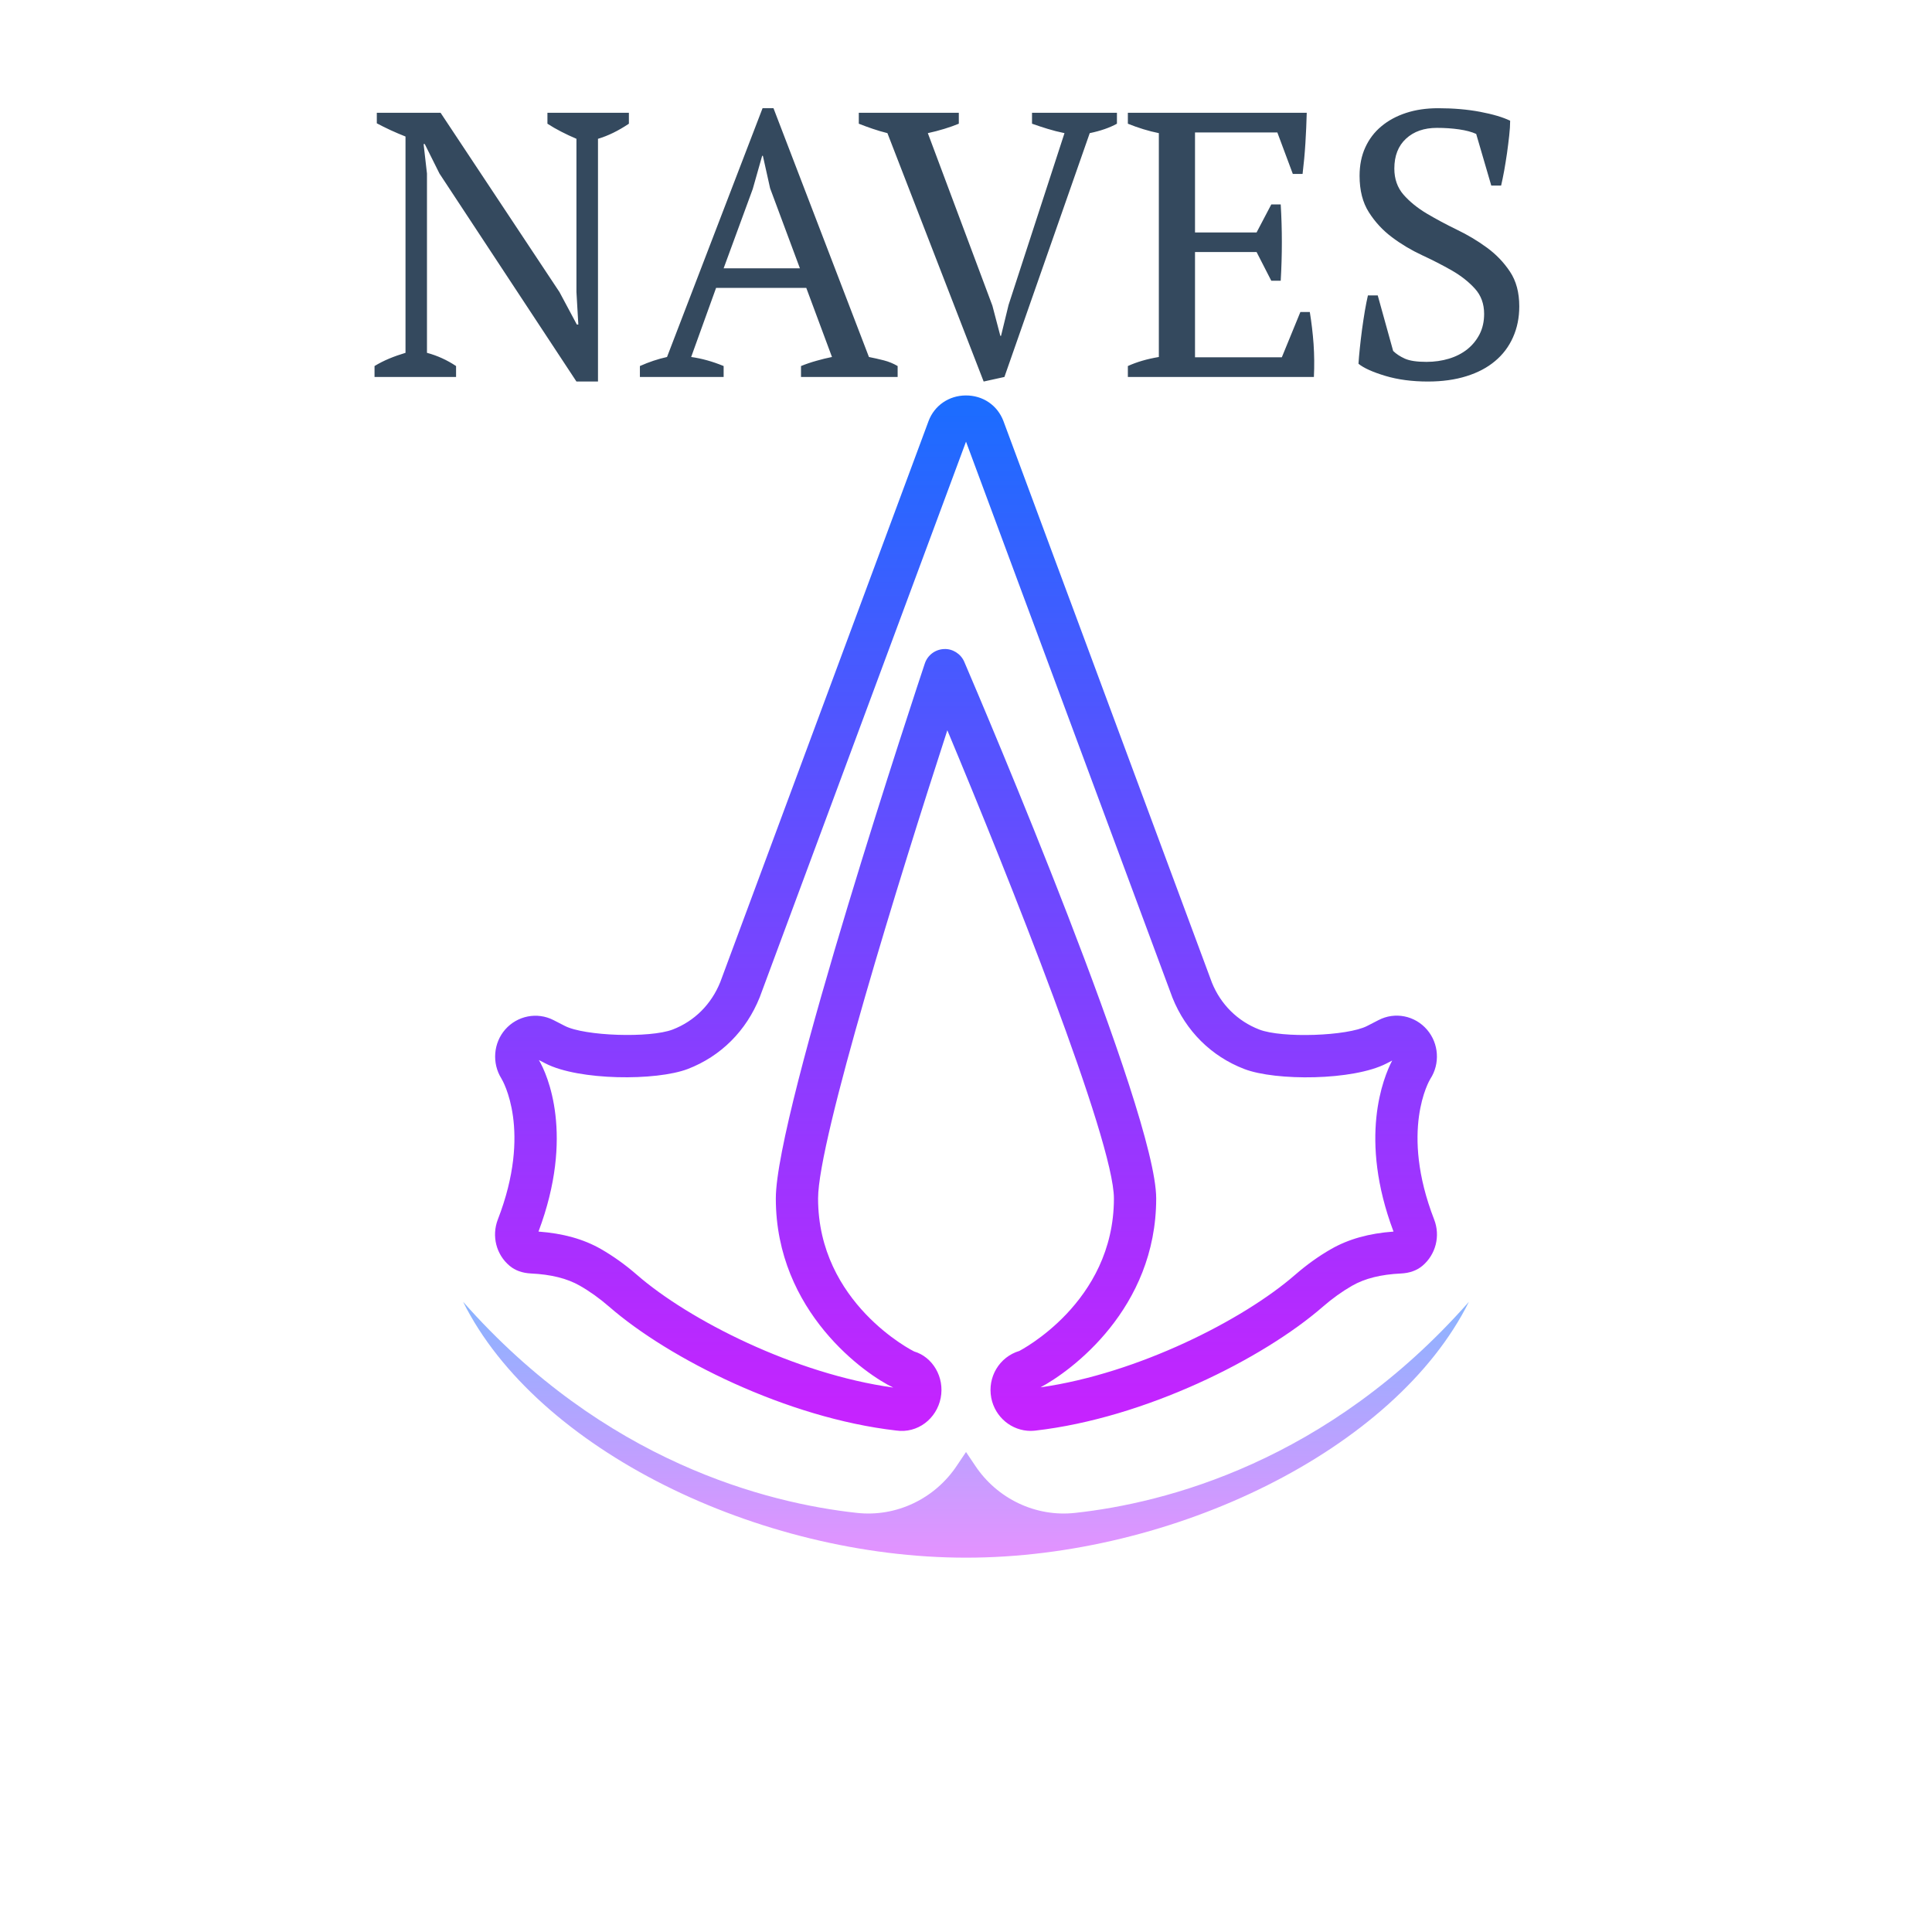
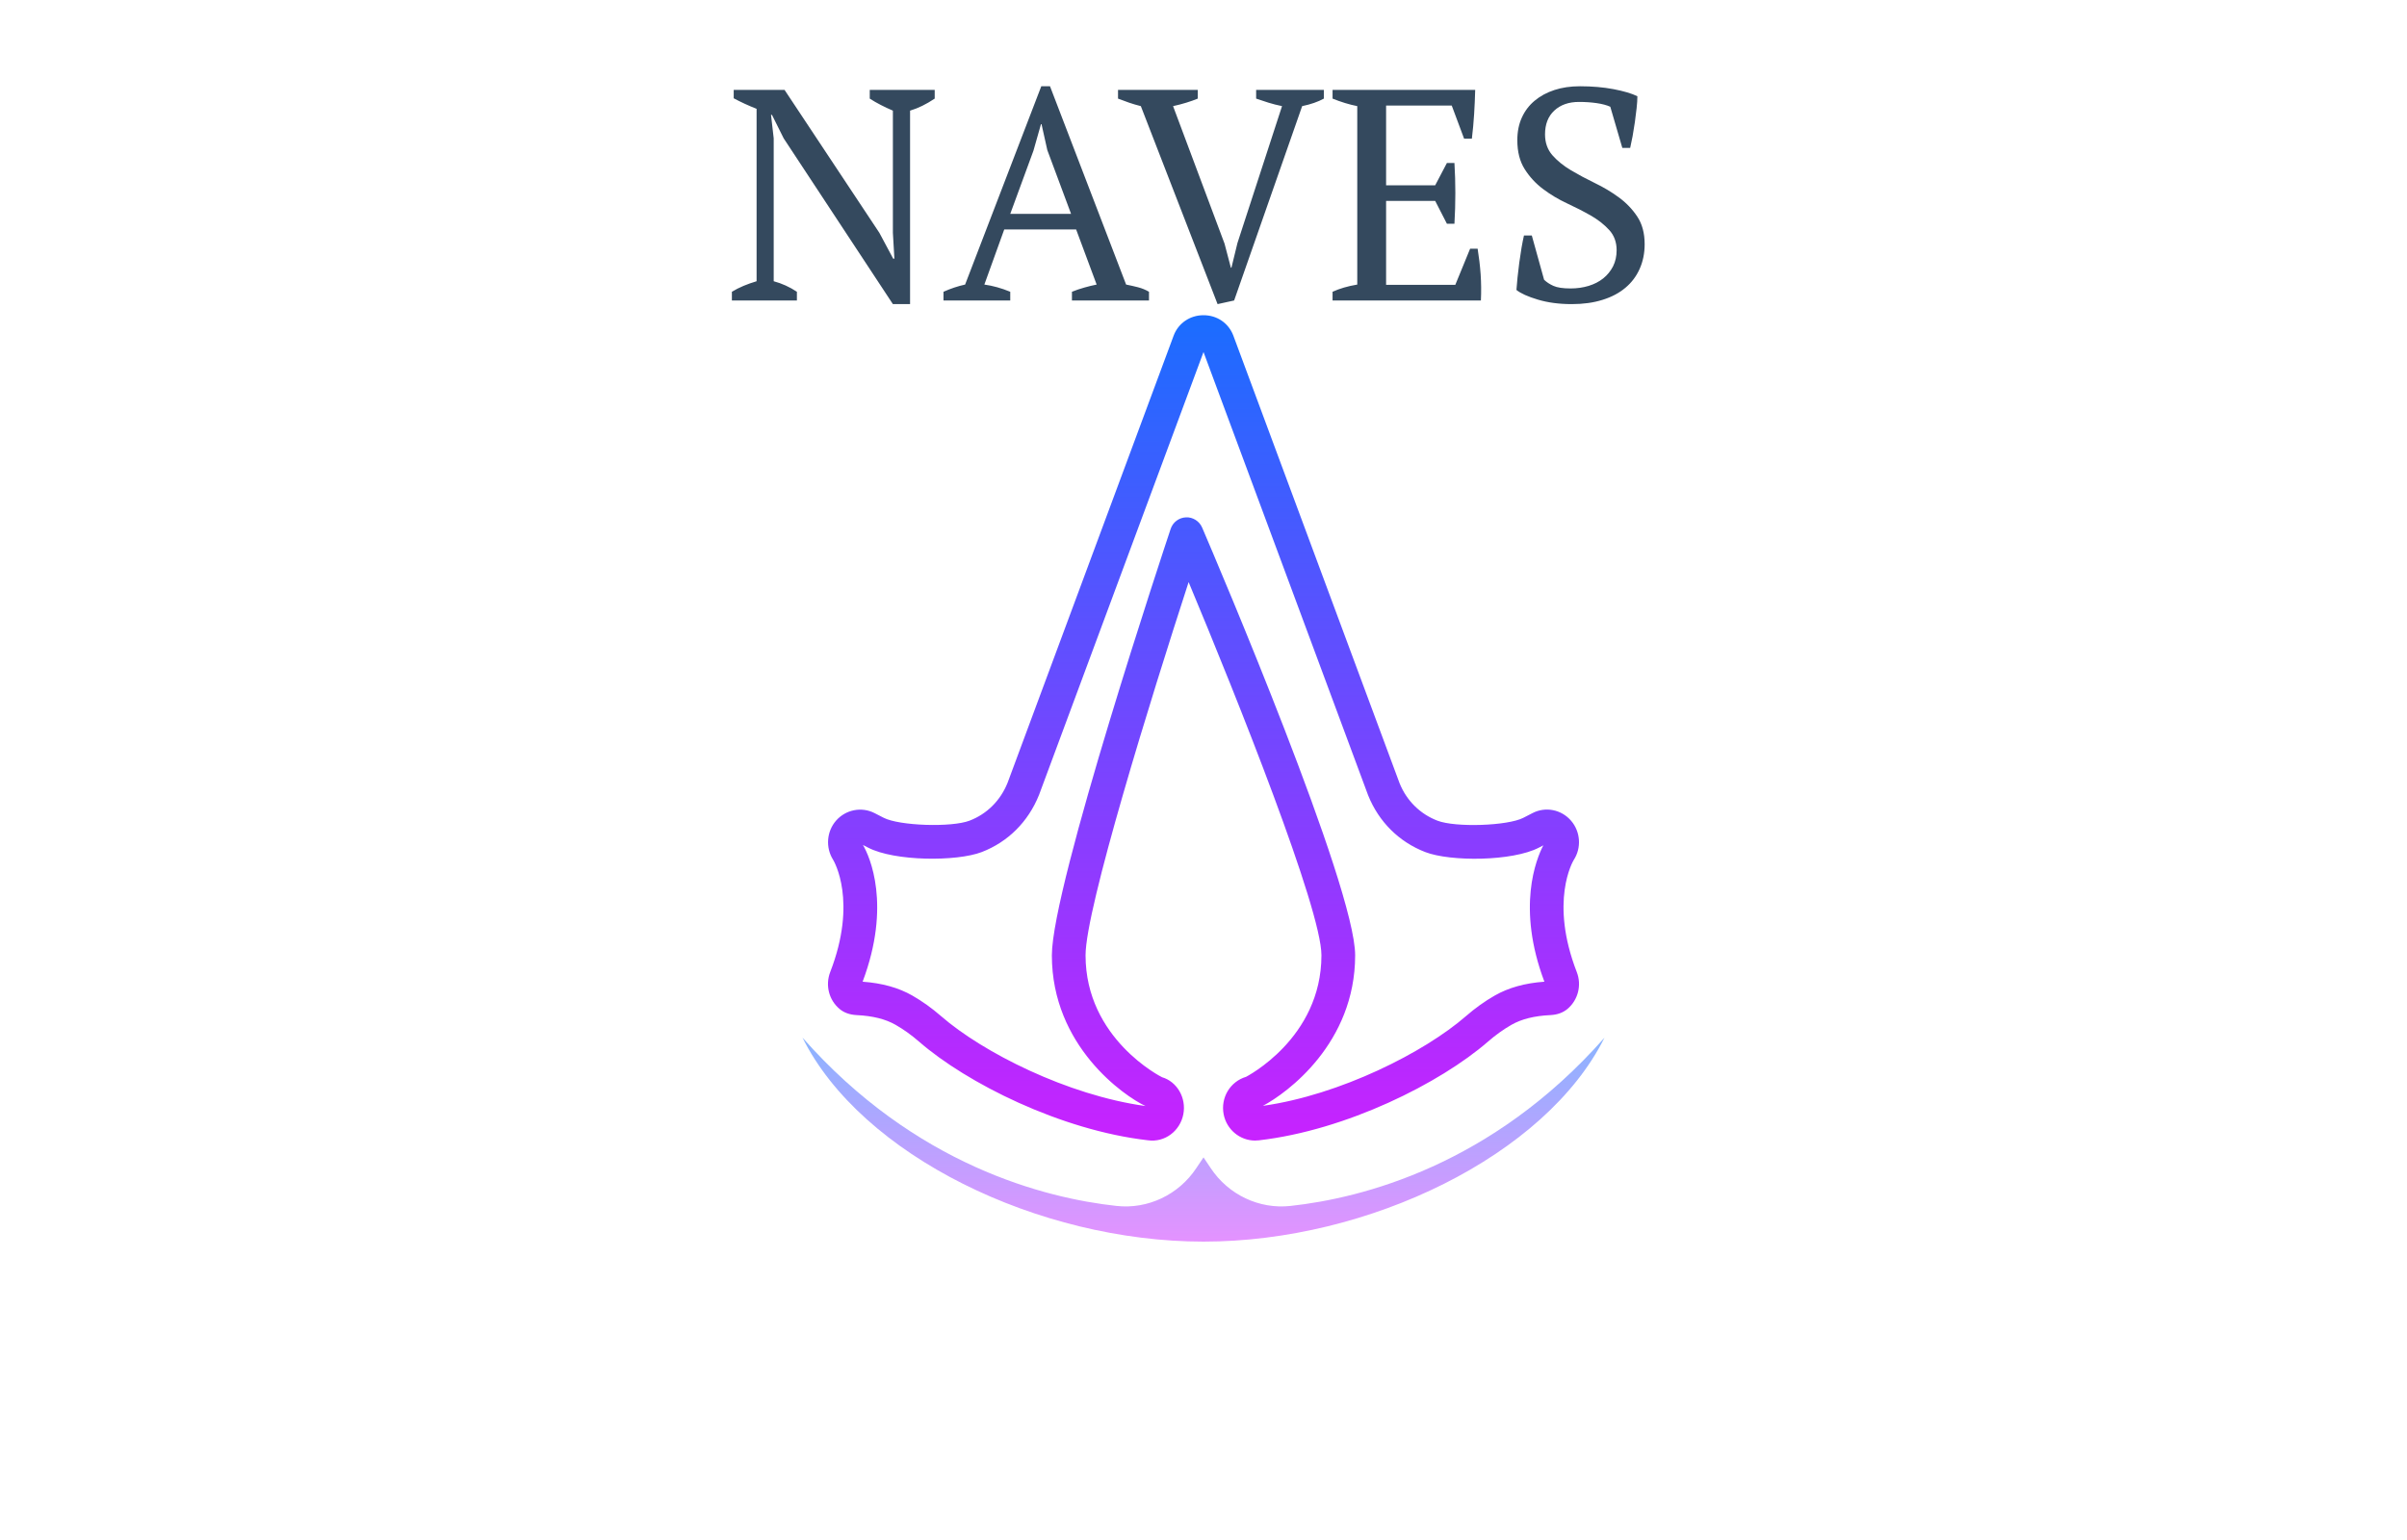
- <svg xmlns="http://www.w3.org/2000/svg" x="0px" y="0px" width="64" height="64" viewBox="0 0 172 172" style=" fill:#000000;">
+ <svg xmlns="http://www.w3.org/2000/svg" x="0px" y="0px" width="100" height="64" viewBox="0 0 172 172" style=" fill:#000000;">
  <defs>
    <linearGradient x1="86" y1="128.704" x2="86" y2="161.25" gradientUnits="userSpaceOnUse" id="color-1_sQ0jBs9KfjXV_gr1">
      <stop offset="0" stop-color="#8ab4ff" />
      <stop offset="1" stop-color="#e492ff" />
    </linearGradient>
    <linearGradient x1="86" y1="13.435" x2="86" y2="145.133" gradientUnits="userSpaceOnUse" id="color-2_sQ0jBs9KfjXV_gr2">
      <stop offset="0" stop-color="#1a6dff" />
      <stop offset="1" stop-color="#c822ff" />
    </linearGradient>
  </defs>
  <g transform="translate(25.8,25.8) scale(0.7,0.7)">
    <g fill="none" fill-rule="nonzero" stroke="none" stroke-width="none" stroke-linecap="butt" stroke-linejoin="miter" stroke-miterlimit="10" stroke-dasharray="" stroke-dashoffset="0" font-family="none" font-weight="none" font-size="none" text-anchor="none" style="mix-blend-mode: normal">
      <path d="M0,172v-172h172v172z" fill="none" stroke="none" stroke-width="1" />
      <g stroke="none" stroke-width="1">
        <path d="M149.963,128.704c-9.352,18.812 -37.625,32.546 -63.962,32.546c-26.337,0 -54.61,-13.733 -63.962,-32.546c17.979,20.398 38.727,25.612 50.068,26.848c5.026,0.564 9.944,-1.801 12.739,-6.02l1.156,-1.72l1.156,1.72c2.795,4.219 7.713,6.584 12.739,6.02c11.341,-1.236 32.089,-6.45 50.068,-26.848z" fill="url(#color-1_sQ0jBs9KfjXV_gr1)" />
        <path d="M94.232,145.125c-2.432,0 -4.545,-1.76 -5.018,-4.19c-0.508,-2.653 1.032,-5.219 3.58,-5.982v0c-0.04,0.003 12.018,-6.082 12.018,-19.39c0,-7.369 -13.429,-41.003 -21.186,-59.544c-6.05,18.616 -16.439,52.116 -16.439,59.544c0,13.327 12.086,19.406 12.207,19.457c2.36,0.696 3.9,3.265 3.389,5.91c-0.516,2.647 -2.932,4.542 -5.66,4.149c-13.897,-1.591 -28.901,-9.127 -36.504,-15.746c-1.207,-1.048 -2.462,-1.948 -3.733,-2.674c-1.613,-0.922 -3.647,-1.43 -6.213,-1.553c-1.099,-0.056 -2.013,-0.382 -2.714,-0.973c-1.707,-1.422 -2.311,-3.792 -1.502,-5.891c4.383,-11.296 0.613,-17.676 0.449,-17.942c-1.215,-1.948 -1.013,-4.507 0.489,-6.224c1.543,-1.76 4.066,-2.255 6.138,-1.199l1.446,0.742c2.502,1.293 10.831,1.569 13.714,0.462c2.771,-1.064 4.923,-3.214 6.058,-6.044l26.485,-71.337c0.734,-1.975 2.588,-3.255 4.727,-3.263c2.201,-0.016 4.037,1.263 4.792,3.241l26.518,71.426c1.11,2.765 3.263,4.913 6.036,5.98c2.876,1.113 11.207,0.836 13.712,-0.46l1.438,-0.739c2.086,-1.091 4.636,-0.586 6.181,1.22c1.502,1.75 1.672,4.324 0.411,6.259c-0.126,0.207 -3.892,6.584 0.486,17.869c0.817,2.094 0.215,4.467 -1.497,5.904c-0.718,0.594 -1.623,0.916 -2.712,0.97c-2.564,0.121 -4.596,0.629 -6.216,1.553c-1.266,0.726 -2.521,1.623 -3.736,2.679c-7.606,6.617 -22.61,14.155 -36.566,15.751c-0.245,0.024 -0.411,0.032 -0.578,0.032zM31.627,119.776c3.144,0.234 5.73,0.959 7.928,2.212c1.58,0.906 3.123,2.01 4.593,3.289c6.622,5.765 20.148,12.62 32.599,14.338c-3.437,-1.61 -14.934,-9.592 -14.934,-24.053c0,-11.059 18.176,-65.717 18.95,-68.037c0.352,-1.059 1.322,-1.79 2.438,-1.836c1.078,-0.062 2.142,0.599 2.58,1.626c2.502,5.829 24.408,57.263 24.408,68.246c0,14.026 -10.82,21.96 -14.717,24.026c12.368,-1.752 25.789,-8.57 32.379,-14.306c1.478,-1.285 3.023,-2.392 4.596,-3.289c2.212,-1.263 4.811,-1.989 7.925,-2.215c-4.467,-11.865 -1.295,-19.587 -0.169,-21.755l-0.72,0.374c-4.219,2.185 -14.093,2.249 -18.108,0.699c-4.179,-1.61 -7.418,-4.827 -9.116,-9.06l-26.257,-70.722l-26.233,70.654c-1.723,4.3 -4.961,7.517 -9.143,9.127c-4.021,1.54 -13.889,1.481 -18.108,-0.701l-0.841,-0.433c1.078,1.806 4.558,9.578 -0.048,21.814zM140.927,97.653v0z" fill="url(#color-2_sQ0jBs9KfjXV_gr2)" />
      </g>
      <g fill="#34495e" stroke="none" stroke-width="1">
        <path d="M32.766,-21.124v-1.39h10.36v1.39c-1.34,0.9 -2.65,1.54 -3.93,1.92v0v30.87h-2.74l-17.42,-26.45l-1.87,-3.75h-0.15l0.43,3.75v22.8c1.313,0.353 2.547,0.913 3.7,1.68v0v1.39h-10.37v-1.39c0.58,-0.353 1.197,-0.667 1.85,-0.94c0.653,-0.273 1.35,-0.52 2.09,-0.74v0v-27.51c-0.64,-0.253 -1.273,-0.523 -1.9,-0.81c-0.62,-0.287 -1.203,-0.577 -1.75,-0.87v0v-1.34h8.11l15.12,22.8l2.21,4.13h0.19l-0.24,-4.13v-19.49c-0.673,-0.287 -1.32,-0.59 -1.94,-0.91c-0.627,-0.32 -1.21,-0.657 -1.75,-1.01zM55.176,9.696v1.39h-10.65v-1.39c1.147,-0.513 2.297,-0.897 3.45,-1.15v0l12.15,-31.64h1.39l12.14,31.64c0.64,0.127 1.273,0.27 1.9,0.43c0.62,0.16 1.203,0.4 1.75,0.72v0v1.39h-12.29v-1.39c0.64,-0.26 1.297,-0.483 1.97,-0.67c0.673,-0.193 1.33,-0.353 1.97,-0.48v0l-3.27,-8.79h-11.47l-3.17,8.79c1.347,0.187 2.723,0.57 4.13,1.15zM58.876,-12.814l-3.7,10.08h9.7l-3.79,-10.18l-0.92,-4.13h-0.09zM91.416,1.916l7.11,-21.84c-0.773,-0.16 -1.493,-0.343 -2.16,-0.55c-0.673,-0.207 -1.33,-0.423 -1.97,-0.65v0v-1.39h10.8v1.39c-0.927,0.513 -2.08,0.913 -3.46,1.2v0l-10.85,31.01l-2.64,0.58l-12.24,-31.59c-0.64,-0.16 -1.263,-0.343 -1.87,-0.55c-0.607,-0.207 -1.197,-0.423 -1.77,-0.65v0v-1.39h12.72v1.39c-0.547,0.227 -1.157,0.443 -1.83,0.65c-0.673,0.207 -1.377,0.39 -2.11,0.55v0l8.21,21.94l1.01,3.84h0.09zM106.586,-22.514h22.75c-0.033,1.28 -0.09,2.567 -0.17,3.86c-0.08,1.3 -0.2,2.607 -0.36,3.92v0h-1.24l-1.97,-5.28h-10.47v12.72h7.83l1.87,-3.56h1.2c0.193,3.173 0.193,6.407 0,9.7v0h-1.2l-1.87,-3.65h-7.83v13.39h11.04l2.36,-5.76h1.2c0.22,1.347 0.38,2.707 0.48,4.08c0.093,1.38 0.107,2.773 0.04,4.18v0h-23.66v-1.39c1.12,-0.513 2.433,-0.897 3.94,-1.15v0v-28.47c-0.64,-0.127 -1.297,-0.293 -1.97,-0.5c-0.673,-0.207 -1.33,-0.44 -1.97,-0.7v0zM138.366,0.716l1.96,7.06c0.387,0.38 0.883,0.707 1.49,0.98c0.607,0.273 1.52,0.41 2.74,0.41v0c1.02,0 1.98,-0.137 2.88,-0.41c0.893,-0.273 1.67,-0.673 2.33,-1.2c0.653,-0.527 1.173,-1.167 1.56,-1.92c0.38,-0.753 0.57,-1.61 0.57,-2.57v0c0,-1.28 -0.39,-2.35 -1.17,-3.21c-0.787,-0.867 -1.763,-1.637 -2.93,-2.31c-1.167,-0.667 -2.44,-1.32 -3.82,-1.96c-1.373,-0.64 -2.643,-1.4 -3.81,-2.28c-1.173,-0.88 -2.15,-1.937 -2.93,-3.17c-0.787,-1.233 -1.18,-2.777 -1.18,-4.63v0c0,-1.347 0.24,-2.547 0.72,-3.6c0.48,-1.06 1.16,-1.957 2.04,-2.69c0.88,-0.74 1.93,-1.31 3.15,-1.71c1.213,-0.4 2.573,-0.6 4.08,-0.6v0c1.947,0 3.73,0.153 5.35,0.46c1.613,0.307 2.883,0.683 3.81,1.13v0c0,0.54 -0.04,1.17 -0.12,1.89c-0.08,0.72 -0.173,1.467 -0.28,2.24c-0.113,0.767 -0.233,1.51 -0.36,2.23c-0.133,0.72 -0.263,1.35 -0.39,1.89v0h-1.25l-1.92,-6.57c-0.573,-0.26 -1.3,-0.453 -2.18,-0.58c-0.88,-0.127 -1.817,-0.19 -2.81,-0.19v0c-1.633,0 -2.943,0.457 -3.93,1.37c-0.993,0.913 -1.49,2.183 -1.49,3.81v0c0,1.313 0.39,2.42 1.17,3.32c0.787,0.893 1.773,1.693 2.96,2.4c1.18,0.7 2.45,1.38 3.81,2.04c1.36,0.653 2.633,1.413 3.82,2.28c1.18,0.86 2.163,1.883 2.95,3.07c0.787,1.18 1.18,2.65 1.18,4.41v0c0,1.44 -0.267,2.753 -0.8,3.94c-0.527,1.187 -1.287,2.193 -2.28,3.02c-0.987,0.833 -2.2,1.473 -3.64,1.92c-1.44,0.453 -3.073,0.68 -4.9,0.68v0c-2.013,0 -3.82,-0.24 -5.42,-0.72c-1.6,-0.48 -2.737,-0.993 -3.41,-1.54v0c0.033,-0.547 0.09,-1.203 0.17,-1.97c0.08,-0.767 0.173,-1.557 0.28,-2.37c0.113,-0.82 0.233,-1.613 0.36,-2.38c0.133,-0.767 0.263,-1.423 0.39,-1.97v0z" />
      </g>
      <path d="M0.776,21.666v-54.76h165.59v54.76z" fill="#ff0000" stroke="#50e3c2" stroke-width="3" opacity="0" />
    </g>
  </g>
</svg>
